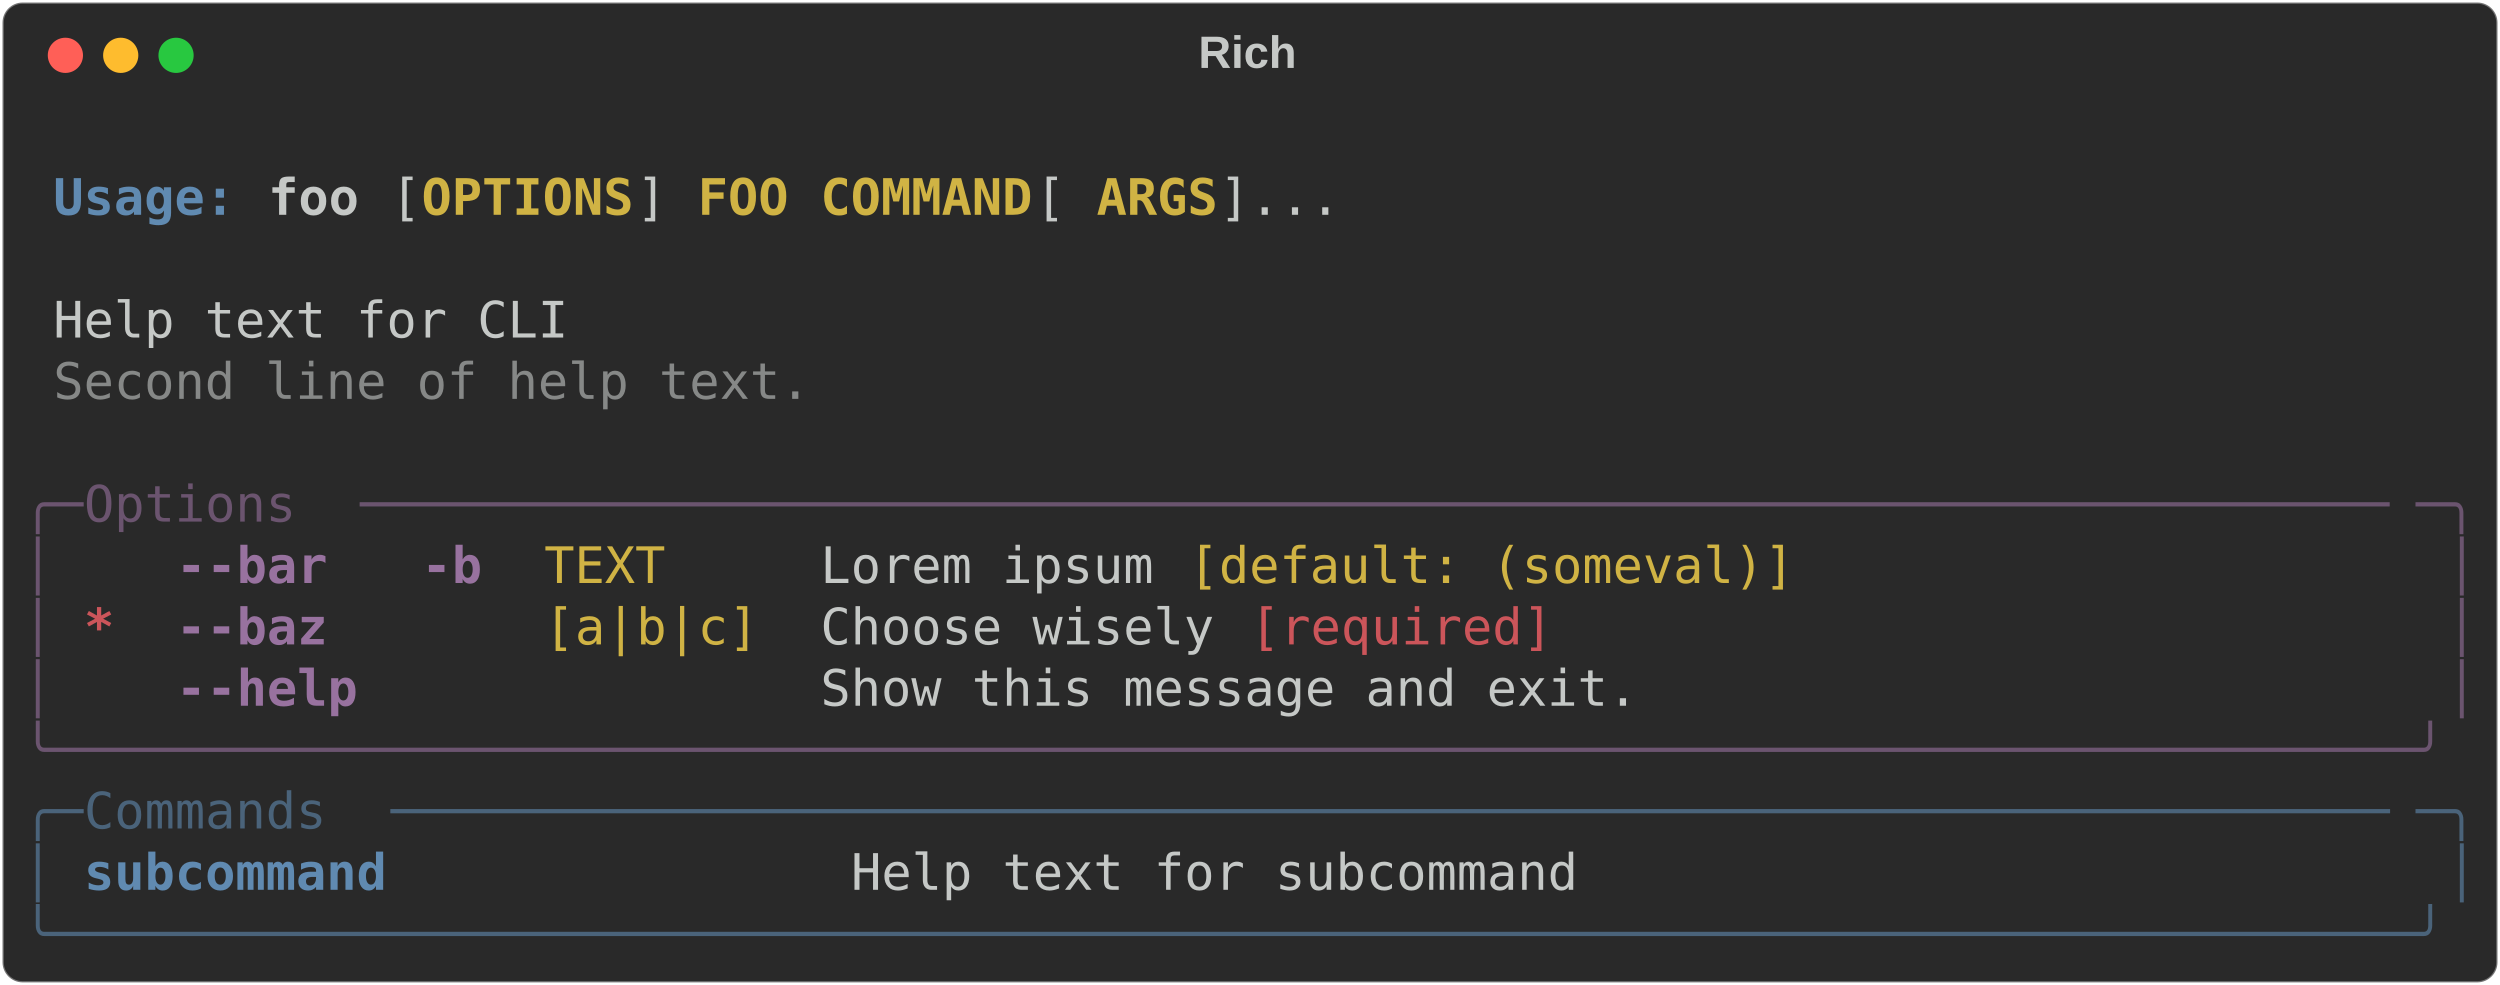
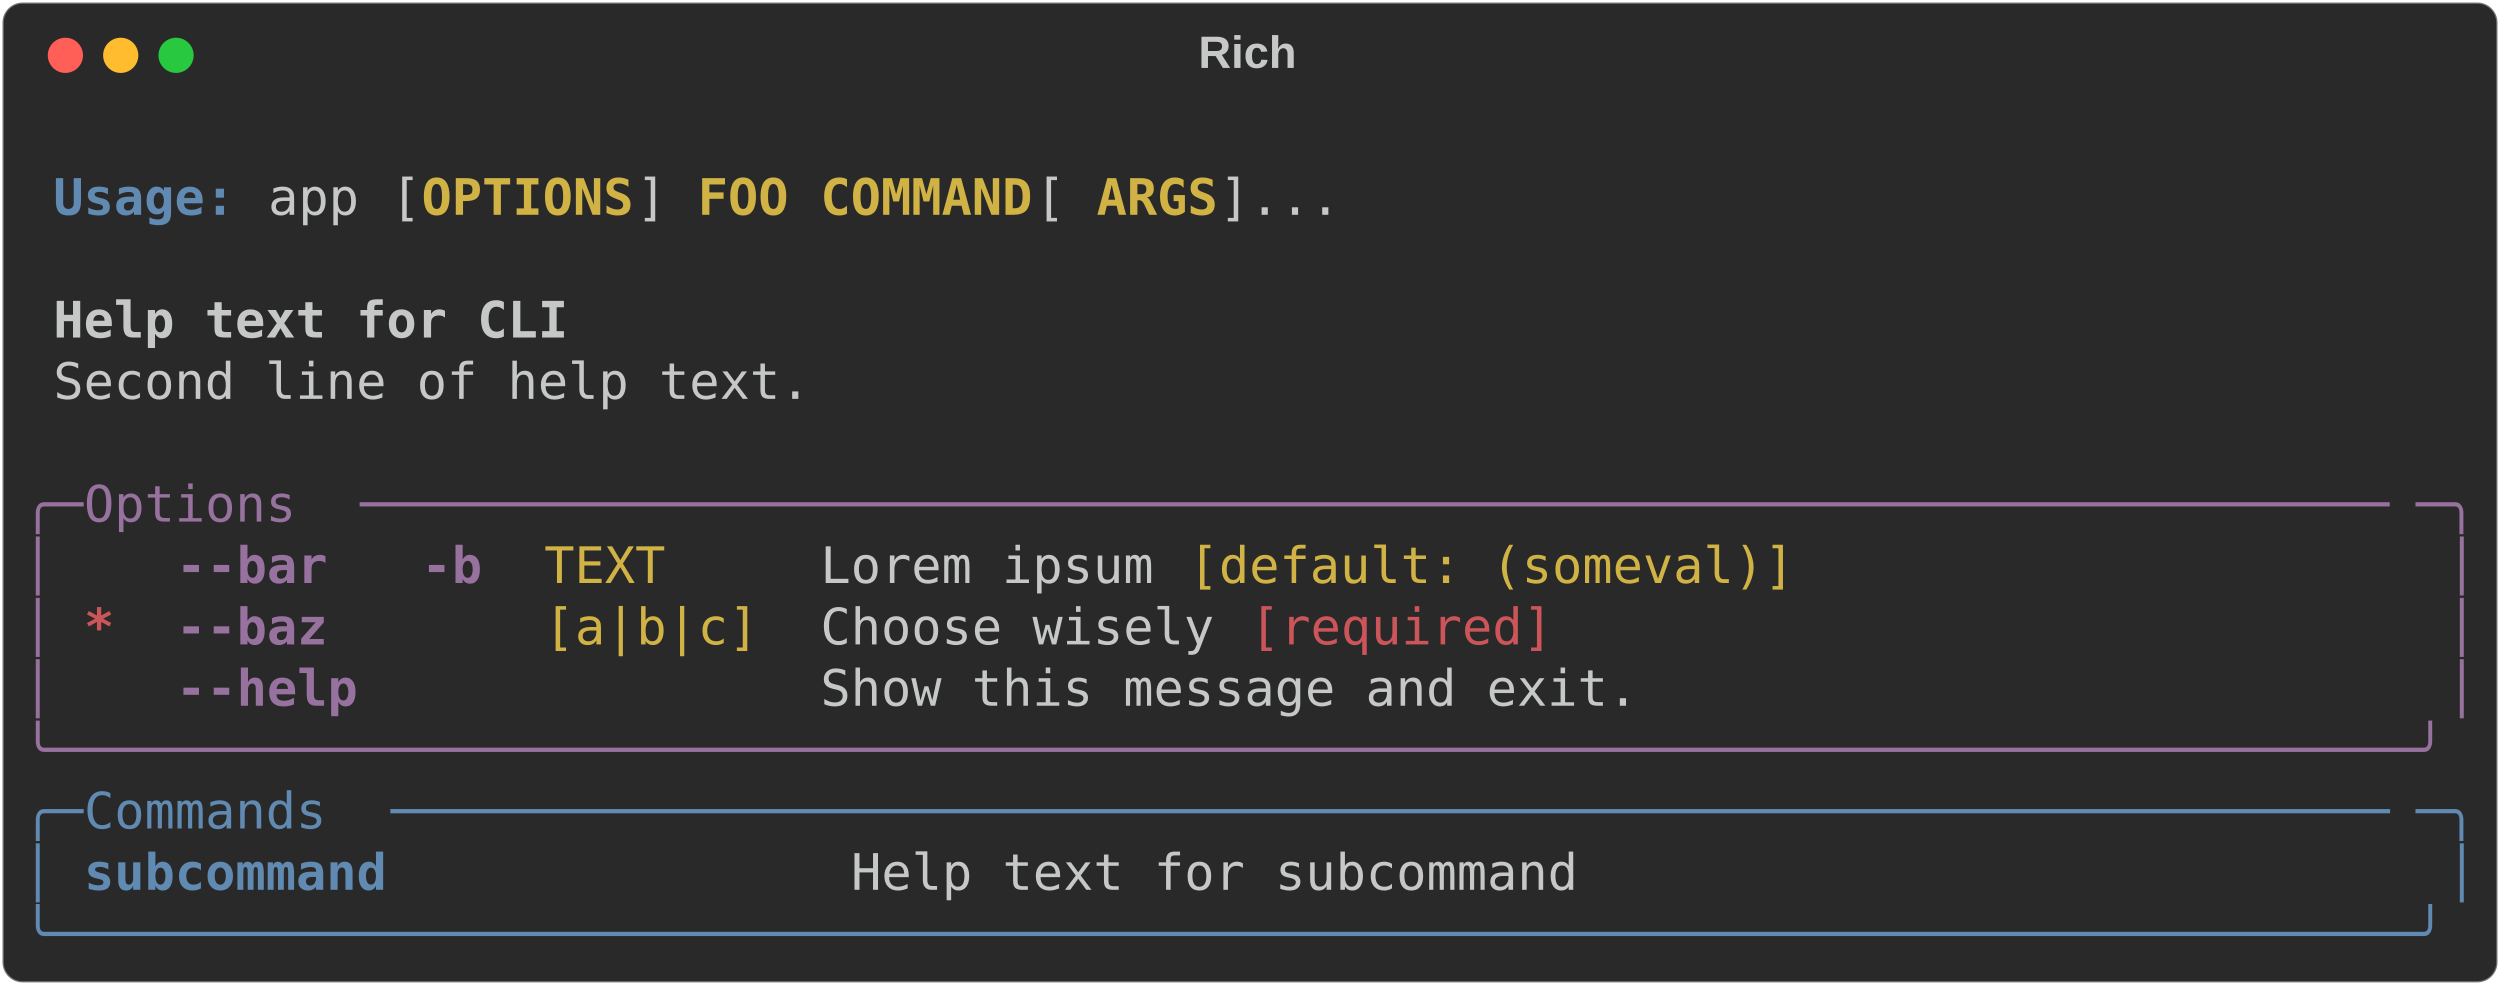
<svg xmlns="http://www.w3.org/2000/svg" class="rich-terminal" viewBox="0 0 994 391.6">
  <style>

    @font-face {
        font-family: "Fira Code";
        src: local("FiraCode-Regular"),
                url("https://cdnjs.cloudflare.com/ajax/libs/firacode/6.2.0/woff2/FiraCode-Regular.woff2") format("woff2"),
                url("https://cdnjs.cloudflare.com/ajax/libs/firacode/6.2.0/woff/FiraCode-Regular.woff") format("woff");
        font-style: normal;
        font-weight: 400;
    }
    @font-face {
        font-family: "Fira Code";
        src: local("FiraCode-Bold"),
                url("https://cdnjs.cloudflare.com/ajax/libs/firacode/6.2.0/woff2/FiraCode-Bold.woff2") format("woff2"),
                url("https://cdnjs.cloudflare.com/ajax/libs/firacode/6.2.0/woff/FiraCode-Bold.woff") format("woff");
        font-style: bold;
        font-weight: 700;
    }

-     .terminal-1689320169-matrix {
+     .terminal-3397105710-matrix {
        font-family: Fira Code, monospace;
        font-size: 20px;
        line-height: 24.4px;
        font-variant-east-asian: full-width;
    }

-     .terminal-1689320169-title {
+     .terminal-3397105710-title {
        font-size: 18px;
        font-weight: bold;
        font-family: arial;
    }

-     .terminal-1689320169-r1 { fill: #c5c8c6 }
- .terminal-1689320169-r2 { fill: #608ab1;font-weight: bold }
- .terminal-1689320169-r3 { fill: #c5c8c6;font-weight: bold }
- .terminal-1689320169-r4 { fill: #d0b344;font-weight: bold }
- .terminal-1689320169-r5 { fill: #868887 }
- .terminal-1689320169-r6 { fill: #6b546f }
- .terminal-1689320169-r7 { fill: #98729f;font-weight: bold }
- .terminal-1689320169-r8 { fill: #d0b344 }
- .terminal-1689320169-r9 { fill: #cc555a;font-weight: bold }
- .terminal-1689320169-r10 { fill: #cc555a }
- .terminal-1689320169-r11 { fill: #4a637a }
+     .terminal-3397105710-r1 { fill: #c5c8c6 }
+ .terminal-3397105710-r2 { fill: #608ab1;font-weight: bold }
+ .terminal-3397105710-r3 { fill: #d0b344;font-weight: bold }
+ .terminal-3397105710-r4 { fill: #c5c8c6;font-weight: bold }
+ .terminal-3397105710-r5 { fill: #98729f }
+ .terminal-3397105710-r6 { fill: #98729f;font-weight: bold }
+ .terminal-3397105710-r7 { fill: #d0b344 }
+ .terminal-3397105710-r8 { fill: #cc555a;font-weight: bold }
+ .terminal-3397105710-r9 { fill: #cc555a }
+ .terminal-3397105710-r10 { fill: #608ab1 }
    </style>
  <defs>
-     <clipPath id="terminal-1689320169-clip-terminal">
+     <clipPath id="terminal-3397105710-clip-terminal">
      <rect x="0" y="0" width="975.0" height="340.6" />
    </clipPath>
-     <clipPath id="terminal-1689320169-line-0">
+     <clipPath id="terminal-3397105710-line-0">
      <rect x="0" y="1.5" width="976" height="24.65" />
    </clipPath>
-     <clipPath id="terminal-1689320169-line-1">
+     <clipPath id="terminal-3397105710-line-1">
      <rect x="0" y="25.9" width="976" height="24.65" />
    </clipPath>
-     <clipPath id="terminal-1689320169-line-2">
+     <clipPath id="terminal-3397105710-line-2">
      <rect x="0" y="50.3" width="976" height="24.65" />
    </clipPath>
-     <clipPath id="terminal-1689320169-line-3">
+     <clipPath id="terminal-3397105710-line-3">
      <rect x="0" y="74.7" width="976" height="24.65" />
    </clipPath>
-     <clipPath id="terminal-1689320169-line-4">
+     <clipPath id="terminal-3397105710-line-4">
      <rect x="0" y="99.1" width="976" height="24.65" />
    </clipPath>
-     <clipPath id="terminal-1689320169-line-5">
+     <clipPath id="terminal-3397105710-line-5">
      <rect x="0" y="123.5" width="976" height="24.65" />
    </clipPath>
-     <clipPath id="terminal-1689320169-line-6">
+     <clipPath id="terminal-3397105710-line-6">
      <rect x="0" y="147.9" width="976" height="24.65" />
    </clipPath>
-     <clipPath id="terminal-1689320169-line-7">
+     <clipPath id="terminal-3397105710-line-7">
      <rect x="0" y="172.3" width="976" height="24.65" />
    </clipPath>
-     <clipPath id="terminal-1689320169-line-8">
+     <clipPath id="terminal-3397105710-line-8">
      <rect x="0" y="196.7" width="976" height="24.65" />
    </clipPath>
-     <clipPath id="terminal-1689320169-line-9">
+     <clipPath id="terminal-3397105710-line-9">
      <rect x="0" y="221.1" width="976" height="24.65" />
    </clipPath>
-     <clipPath id="terminal-1689320169-line-10">
+     <clipPath id="terminal-3397105710-line-10">
      <rect x="0" y="245.5" width="976" height="24.65" />
    </clipPath>
-     <clipPath id="terminal-1689320169-line-11">
+     <clipPath id="terminal-3397105710-line-11">
      <rect x="0" y="269.9" width="976" height="24.65" />
    </clipPath>
-     <clipPath id="terminal-1689320169-line-12">
+     <clipPath id="terminal-3397105710-line-12">
      <rect x="0" y="294.3" width="976" height="24.65" />
    </clipPath>
  </defs>
  <rect fill="#292929" stroke="rgba(255,255,255,0.35)" stroke-width="1" x="1" y="1" width="992" height="389.6" rx="8" />
-   <text class="terminal-1689320169-title" fill="#c5c8c6" text-anchor="middle" x="496" y="27">Rich</text>
+   <text class="terminal-3397105710-title" fill="#c5c8c6" text-anchor="middle" x="496" y="27">Rich</text>
  <g transform="translate(26,22)">
    <circle cx="0" cy="0" r="7" fill="#ff5f57" />
    <circle cx="22" cy="0" r="7" fill="#febc2e" />
    <circle cx="44" cy="0" r="7" fill="#28c840" />
  </g>
-   <g transform="translate(9, 41)" clip-path="url(#terminal-1689320169-clip-terminal)">
-     <g class="terminal-1689320169-matrix">
-       <text class="terminal-1689320169-r1" x="976" y="20" textLength="12.2" clip-path="url(#terminal-1689320169-line-0)">
+   <g transform="translate(9, 41)" clip-path="url(#terminal-3397105710-clip-terminal)">
+     <g class="terminal-3397105710-matrix">
+       <text class="terminal-3397105710-r1" x="976" y="20" textLength="12.2" clip-path="url(#terminal-3397105710-line-0)">
</text>
-       <text class="terminal-1689320169-r2" x="12.2" y="44.4" textLength="73.2" clip-path="url(#terminal-1689320169-line-1)">Usage:</text>
-       <text class="terminal-1689320169-r3" x="97.6" y="44.4" textLength="36.6" clip-path="url(#terminal-1689320169-line-1)">foo</text>
-       <text class="terminal-1689320169-r1" x="146.4" y="44.4" textLength="12.2" clip-path="url(#terminal-1689320169-line-1)">[</text>
-       <text class="terminal-1689320169-r4" x="158.6" y="44.4" textLength="85.4" clip-path="url(#terminal-1689320169-line-1)">OPTIONS</text>
-       <text class="terminal-1689320169-r1" x="244" y="44.4" textLength="24.4" clip-path="url(#terminal-1689320169-line-1)">] </text>
-       <text class="terminal-1689320169-r4" x="268.4" y="44.4" textLength="36.6" clip-path="url(#terminal-1689320169-line-1)">FOO</text>
-       <text class="terminal-1689320169-r4" x="317.2" y="44.4" textLength="85.4" clip-path="url(#terminal-1689320169-line-1)">COMMAND</text>
-       <text class="terminal-1689320169-r1" x="402.6" y="44.4" textLength="24.4" clip-path="url(#terminal-1689320169-line-1)"> [</text>
-       <text class="terminal-1689320169-r4" x="427" y="44.4" textLength="48.8" clip-path="url(#terminal-1689320169-line-1)">ARGS</text>
-       <text class="terminal-1689320169-r1" x="475.8" y="44.4" textLength="48.8" clip-path="url(#terminal-1689320169-line-1)">]...</text>
-       <text class="terminal-1689320169-r1" x="976" y="44.4" textLength="12.2" clip-path="url(#terminal-1689320169-line-1)">
+       <text class="terminal-3397105710-r2" x="12.2" y="44.4" textLength="73.2" clip-path="url(#terminal-3397105710-line-1)">Usage:</text>
+       <text class="terminal-3397105710-r1" x="97.6" y="44.4" textLength="36.6" clip-path="url(#terminal-3397105710-line-1)">app</text>
+       <text class="terminal-3397105710-r1" x="146.4" y="44.4" textLength="12.2" clip-path="url(#terminal-3397105710-line-1)">[</text>
+       <text class="terminal-3397105710-r3" x="158.6" y="44.4" textLength="85.4" clip-path="url(#terminal-3397105710-line-1)">OPTIONS</text>
+       <text class="terminal-3397105710-r1" x="244" y="44.4" textLength="24.4" clip-path="url(#terminal-3397105710-line-1)">] </text>
+       <text class="terminal-3397105710-r3" x="268.4" y="44.4" textLength="36.6" clip-path="url(#terminal-3397105710-line-1)">FOO</text>
+       <text class="terminal-3397105710-r3" x="317.2" y="44.4" textLength="85.4" clip-path="url(#terminal-3397105710-line-1)">COMMAND</text>
+       <text class="terminal-3397105710-r1" x="402.6" y="44.4" textLength="24.4" clip-path="url(#terminal-3397105710-line-1)"> [</text>
+       <text class="terminal-3397105710-r3" x="427" y="44.4" textLength="48.8" clip-path="url(#terminal-3397105710-line-1)">ARGS</text>
+       <text class="terminal-3397105710-r1" x="475.8" y="44.4" textLength="48.8" clip-path="url(#terminal-3397105710-line-1)">]...</text>
+       <text class="terminal-3397105710-r1" x="976" y="44.4" textLength="12.2" clip-path="url(#terminal-3397105710-line-1)">
</text>
-       <text class="terminal-1689320169-r1" x="976" y="68.8" textLength="12.2" clip-path="url(#terminal-1689320169-line-2)">
+       <text class="terminal-3397105710-r1" x="976" y="68.8" textLength="12.2" clip-path="url(#terminal-3397105710-line-2)">
</text>
-       <text class="terminal-1689320169-r1" x="12.2" y="93.2" textLength="207.4" clip-path="url(#terminal-1689320169-line-3)">Help text for CLI</text>
-       <text class="terminal-1689320169-r1" x="976" y="93.2" textLength="12.2" clip-path="url(#terminal-1689320169-line-3)">
+       <text class="terminal-3397105710-r4" x="12.2" y="93.2" textLength="207.4" clip-path="url(#terminal-3397105710-line-3)">Help text for CLI</text>
+       <text class="terminal-3397105710-r1" x="976" y="93.2" textLength="12.2" clip-path="url(#terminal-3397105710-line-3)">
</text>
-       <text class="terminal-1689320169-r5" x="12.2" y="117.6" textLength="305" clip-path="url(#terminal-1689320169-line-4)">Second line of help text.</text>
-       <text class="terminal-1689320169-r1" x="976" y="117.6" textLength="12.2" clip-path="url(#terminal-1689320169-line-4)">
+       <text class="terminal-3397105710-r1" x="12.2" y="117.6" textLength="305" clip-path="url(#terminal-3397105710-line-4)">Second line of help text.</text>
+       <text class="terminal-3397105710-r1" x="976" y="117.6" textLength="12.2" clip-path="url(#terminal-3397105710-line-4)">
</text>
-       <text class="terminal-1689320169-r1" x="976" y="142" textLength="12.2" clip-path="url(#terminal-1689320169-line-5)">
+       <text class="terminal-3397105710-r1" x="976" y="142" textLength="12.2" clip-path="url(#terminal-3397105710-line-5)">
</text>
-       <text class="terminal-1689320169-r6" x="0" y="166.4" textLength="24.4" clip-path="url(#terminal-1689320169-line-6)">╭─</text>
-       <text class="terminal-1689320169-r6" x="24.4" y="166.4" textLength="109.8" clip-path="url(#terminal-1689320169-line-6)"> Options </text>
-       <text class="terminal-1689320169-r6" x="134.2" y="166.4" textLength="817.4" clip-path="url(#terminal-1689320169-line-6)">───────────────────────────────────────────────────────────────────</text>
-       <text class="terminal-1689320169-r6" x="951.6" y="166.4" textLength="24.4" clip-path="url(#terminal-1689320169-line-6)">─╮</text>
-       <text class="terminal-1689320169-r1" x="976" y="166.4" textLength="12.2" clip-path="url(#terminal-1689320169-line-6)">
+       <text class="terminal-3397105710-r5" x="0" y="166.4" textLength="24.4" clip-path="url(#terminal-3397105710-line-6)">╭─</text>
+       <text class="terminal-3397105710-r5" x="24.4" y="166.4" textLength="109.8" clip-path="url(#terminal-3397105710-line-6)"> Options </text>
+       <text class="terminal-3397105710-r5" x="134.2" y="166.4" textLength="817.4" clip-path="url(#terminal-3397105710-line-6)">───────────────────────────────────────────────────────────────────</text>
+       <text class="terminal-3397105710-r5" x="951.6" y="166.4" textLength="24.4" clip-path="url(#terminal-3397105710-line-6)">─╮</text>
+       <text class="terminal-3397105710-r1" x="976" y="166.4" textLength="12.2" clip-path="url(#terminal-3397105710-line-6)">
</text>
-       <text class="terminal-1689320169-r6" x="0" y="190.8" textLength="12.2" clip-path="url(#terminal-1689320169-line-7)">│</text>
-       <text class="terminal-1689320169-r7" x="61" y="190.8" textLength="61" clip-path="url(#terminal-1689320169-line-7)">--bar</text>
-       <text class="terminal-1689320169-r7" x="158.6" y="190.8" textLength="24.4" clip-path="url(#terminal-1689320169-line-7)">-b</text>
-       <text class="terminal-1689320169-r8" x="207.4" y="190.8" textLength="85.4" clip-path="url(#terminal-1689320169-line-7)">TEXT   </text>
-       <text class="terminal-1689320169-r1" x="317.2" y="190.8" textLength="134.2" clip-path="url(#terminal-1689320169-line-7)">Lorem ipsum</text>
-       <text class="terminal-1689320169-r8" x="463.6" y="190.8" textLength="244" clip-path="url(#terminal-1689320169-line-7)">[default: (someval)]</text>
-       <text class="terminal-1689320169-r6" x="963.8" y="190.8" textLength="12.2" clip-path="url(#terminal-1689320169-line-7)">│</text>
-       <text class="terminal-1689320169-r1" x="976" y="190.8" textLength="12.2" clip-path="url(#terminal-1689320169-line-7)">
+       <text class="terminal-3397105710-r5" x="0" y="190.8" textLength="12.2" clip-path="url(#terminal-3397105710-line-7)">│</text>
+       <text class="terminal-3397105710-r6" x="61" y="190.8" textLength="61" clip-path="url(#terminal-3397105710-line-7)">--bar</text>
+       <text class="terminal-3397105710-r6" x="158.6" y="190.8" textLength="24.4" clip-path="url(#terminal-3397105710-line-7)">-b</text>
+       <text class="terminal-3397105710-r7" x="207.4" y="190.8" textLength="85.4" clip-path="url(#terminal-3397105710-line-7)">TEXT   </text>
+       <text class="terminal-3397105710-r1" x="317.2" y="190.8" textLength="134.2" clip-path="url(#terminal-3397105710-line-7)">Lorem ipsum</text>
+       <text class="terminal-3397105710-r7" x="463.6" y="190.8" textLength="244" clip-path="url(#terminal-3397105710-line-7)">[default: (someval)]</text>
+       <text class="terminal-3397105710-r5" x="963.8" y="190.8" textLength="12.2" clip-path="url(#terminal-3397105710-line-7)">│</text>
+       <text class="terminal-3397105710-r1" x="976" y="190.8" textLength="12.2" clip-path="url(#terminal-3397105710-line-7)">
</text>
-       <text class="terminal-1689320169-r6" x="0" y="215.2" textLength="12.2" clip-path="url(#terminal-1689320169-line-8)">│</text>
-       <text class="terminal-1689320169-r9" x="24.4" y="215.2" textLength="12.2" clip-path="url(#terminal-1689320169-line-8)">*</text>
-       <text class="terminal-1689320169-r7" x="61" y="215.2" textLength="61" clip-path="url(#terminal-1689320169-line-8)">--baz</text>
-       <text class="terminal-1689320169-r8" x="207.4" y="215.2" textLength="12.2" clip-path="url(#terminal-1689320169-line-8)">[</text>
-       <text class="terminal-1689320169-r8" x="219.6" y="215.2" textLength="12.2" clip-path="url(#terminal-1689320169-line-8)">a</text>
-       <text class="terminal-1689320169-r8" x="231.8" y="215.2" textLength="12.2" clip-path="url(#terminal-1689320169-line-8)">|</text>
-       <text class="terminal-1689320169-r8" x="244" y="215.2" textLength="12.2" clip-path="url(#terminal-1689320169-line-8)">b</text>
-       <text class="terminal-1689320169-r8" x="256.2" y="215.2" textLength="12.2" clip-path="url(#terminal-1689320169-line-8)">|</text>
-       <text class="terminal-1689320169-r8" x="268.4" y="215.2" textLength="12.2" clip-path="url(#terminal-1689320169-line-8)">c</text>
-       <text class="terminal-1689320169-r8" x="280.6" y="215.2" textLength="12.2" clip-path="url(#terminal-1689320169-line-8)">]</text>
-       <text class="terminal-1689320169-r1" x="317.2" y="215.2" textLength="158.6" clip-path="url(#terminal-1689320169-line-8)">Choose wisely</text>
-       <text class="terminal-1689320169-r10" x="488" y="215.2" textLength="122" clip-path="url(#terminal-1689320169-line-8)">[required]</text>
-       <text class="terminal-1689320169-r6" x="963.8" y="215.2" textLength="12.2" clip-path="url(#terminal-1689320169-line-8)">│</text>
-       <text class="terminal-1689320169-r1" x="976" y="215.2" textLength="12.2" clip-path="url(#terminal-1689320169-line-8)">
+       <text class="terminal-3397105710-r5" x="0" y="215.2" textLength="12.2" clip-path="url(#terminal-3397105710-line-8)">│</text>
+       <text class="terminal-3397105710-r8" x="24.4" y="215.2" textLength="12.2" clip-path="url(#terminal-3397105710-line-8)">*</text>
+       <text class="terminal-3397105710-r6" x="61" y="215.2" textLength="61" clip-path="url(#terminal-3397105710-line-8)">--baz</text>
+       <text class="terminal-3397105710-r7" x="207.4" y="215.2" textLength="12.2" clip-path="url(#terminal-3397105710-line-8)">[</text>
+       <text class="terminal-3397105710-r7" x="219.6" y="215.2" textLength="12.2" clip-path="url(#terminal-3397105710-line-8)">a</text>
+       <text class="terminal-3397105710-r7" x="231.8" y="215.2" textLength="12.2" clip-path="url(#terminal-3397105710-line-8)">|</text>
+       <text class="terminal-3397105710-r7" x="244" y="215.2" textLength="12.2" clip-path="url(#terminal-3397105710-line-8)">b</text>
+       <text class="terminal-3397105710-r7" x="256.2" y="215.2" textLength="12.2" clip-path="url(#terminal-3397105710-line-8)">|</text>
+       <text class="terminal-3397105710-r7" x="268.4" y="215.2" textLength="12.2" clip-path="url(#terminal-3397105710-line-8)">c</text>
+       <text class="terminal-3397105710-r7" x="280.6" y="215.2" textLength="12.2" clip-path="url(#terminal-3397105710-line-8)">]</text>
+       <text class="terminal-3397105710-r1" x="317.2" y="215.2" textLength="158.6" clip-path="url(#terminal-3397105710-line-8)">Choose wisely</text>
+       <text class="terminal-3397105710-r9" x="488" y="215.2" textLength="122" clip-path="url(#terminal-3397105710-line-8)">[required]</text>
+       <text class="terminal-3397105710-r5" x="963.8" y="215.2" textLength="12.2" clip-path="url(#terminal-3397105710-line-8)">│</text>
+       <text class="terminal-3397105710-r1" x="976" y="215.2" textLength="12.2" clip-path="url(#terminal-3397105710-line-8)">
</text>
-       <text class="terminal-1689320169-r6" x="0" y="239.6" textLength="12.2" clip-path="url(#terminal-1689320169-line-9)">│</text>
-       <text class="terminal-1689320169-r7" x="61" y="239.6" textLength="73.2" clip-path="url(#terminal-1689320169-line-9)">--help</text>
-       <text class="terminal-1689320169-r1" x="317.2" y="239.6" textLength="329.4" clip-path="url(#terminal-1689320169-line-9)">Show this message and exit.</text>
-       <text class="terminal-1689320169-r6" x="963.8" y="239.6" textLength="12.2" clip-path="url(#terminal-1689320169-line-9)">│</text>
-       <text class="terminal-1689320169-r1" x="976" y="239.6" textLength="12.2" clip-path="url(#terminal-1689320169-line-9)">
+       <text class="terminal-3397105710-r5" x="0" y="239.6" textLength="12.2" clip-path="url(#terminal-3397105710-line-9)">│</text>
+       <text class="terminal-3397105710-r6" x="61" y="239.6" textLength="73.2" clip-path="url(#terminal-3397105710-line-9)">--help</text>
+       <text class="terminal-3397105710-r1" x="317.2" y="239.6" textLength="329.4" clip-path="url(#terminal-3397105710-line-9)">Show this message and exit.</text>
+       <text class="terminal-3397105710-r5" x="963.8" y="239.6" textLength="12.2" clip-path="url(#terminal-3397105710-line-9)">│</text>
+       <text class="terminal-3397105710-r1" x="976" y="239.6" textLength="12.2" clip-path="url(#terminal-3397105710-line-9)">
</text>
-       <text class="terminal-1689320169-r6" x="0" y="264" textLength="976" clip-path="url(#terminal-1689320169-line-10)">╰──────────────────────────────────────────────────────────────────────────────╯</text>
-       <text class="terminal-1689320169-r1" x="976" y="264" textLength="12.2" clip-path="url(#terminal-1689320169-line-10)">
+       <text class="terminal-3397105710-r5" x="0" y="264" textLength="976" clip-path="url(#terminal-3397105710-line-10)">╰──────────────────────────────────────────────────────────────────────────────╯</text>
+       <text class="terminal-3397105710-r1" x="976" y="264" textLength="12.2" clip-path="url(#terminal-3397105710-line-10)">
</text>
-       <text class="terminal-1689320169-r11" x="0" y="288.4" textLength="24.4" clip-path="url(#terminal-1689320169-line-11)">╭─</text>
-       <text class="terminal-1689320169-r11" x="24.4" y="288.4" textLength="122" clip-path="url(#terminal-1689320169-line-11)"> Commands </text>
-       <text class="terminal-1689320169-r11" x="146.4" y="288.4" textLength="805.2" clip-path="url(#terminal-1689320169-line-11)">──────────────────────────────────────────────────────────────────</text>
-       <text class="terminal-1689320169-r11" x="951.6" y="288.4" textLength="24.4" clip-path="url(#terminal-1689320169-line-11)">─╮</text>
-       <text class="terminal-1689320169-r1" x="976" y="288.4" textLength="12.2" clip-path="url(#terminal-1689320169-line-11)">
+       <text class="terminal-3397105710-r10" x="0" y="288.4" textLength="24.4" clip-path="url(#terminal-3397105710-line-11)">╭─</text>
+       <text class="terminal-3397105710-r10" x="24.4" y="288.4" textLength="122" clip-path="url(#terminal-3397105710-line-11)"> Commands </text>
+       <text class="terminal-3397105710-r10" x="146.4" y="288.4" textLength="805.2" clip-path="url(#terminal-3397105710-line-11)">──────────────────────────────────────────────────────────────────</text>
+       <text class="terminal-3397105710-r10" x="951.6" y="288.4" textLength="24.4" clip-path="url(#terminal-3397105710-line-11)">─╮</text>
+       <text class="terminal-3397105710-r1" x="976" y="288.4" textLength="12.2" clip-path="url(#terminal-3397105710-line-11)">
</text>
-       <text class="terminal-1689320169-r11" x="0" y="312.8" textLength="12.2" clip-path="url(#terminal-1689320169-line-12)">│</text>
-       <text class="terminal-1689320169-r2" x="24.4" y="312.8" textLength="280.6" clip-path="url(#terminal-1689320169-line-12)">subcommand             </text>
-       <text class="terminal-1689320169-r1" x="329.4" y="312.8" textLength="622.2" clip-path="url(#terminal-1689320169-line-12)">Help text for subcommand                           </text>
-       <text class="terminal-1689320169-r11" x="963.8" y="312.8" textLength="12.2" clip-path="url(#terminal-1689320169-line-12)">│</text>
-       <text class="terminal-1689320169-r1" x="976" y="312.8" textLength="12.2" clip-path="url(#terminal-1689320169-line-12)">
+       <text class="terminal-3397105710-r10" x="0" y="312.8" textLength="12.2" clip-path="url(#terminal-3397105710-line-12)">│</text>
+       <text class="terminal-3397105710-r2" x="24.4" y="312.8" textLength="280.6" clip-path="url(#terminal-3397105710-line-12)">subcommand             </text>
+       <text class="terminal-3397105710-r1" x="329.4" y="312.8" textLength="622.2" clip-path="url(#terminal-3397105710-line-12)">Help text for subcommand                           </text>
+       <text class="terminal-3397105710-r10" x="963.8" y="312.8" textLength="12.2" clip-path="url(#terminal-3397105710-line-12)">│</text>
+       <text class="terminal-3397105710-r1" x="976" y="312.8" textLength="12.2" clip-path="url(#terminal-3397105710-line-12)">
</text>
-       <text class="terminal-1689320169-r11" x="0" y="337.2" textLength="976" clip-path="url(#terminal-1689320169-line-13)">╰──────────────────────────────────────────────────────────────────────────────╯</text>
-       <text class="terminal-1689320169-r1" x="976" y="337.2" textLength="12.2" clip-path="url(#terminal-1689320169-line-13)">
+       <text class="terminal-3397105710-r10" x="0" y="337.2" textLength="976" clip-path="url(#terminal-3397105710-line-13)">╰──────────────────────────────────────────────────────────────────────────────╯</text>
+       <text class="terminal-3397105710-r1" x="976" y="337.2" textLength="12.2" clip-path="url(#terminal-3397105710-line-13)">
</text>
    </g>
  </g>
</svg>
